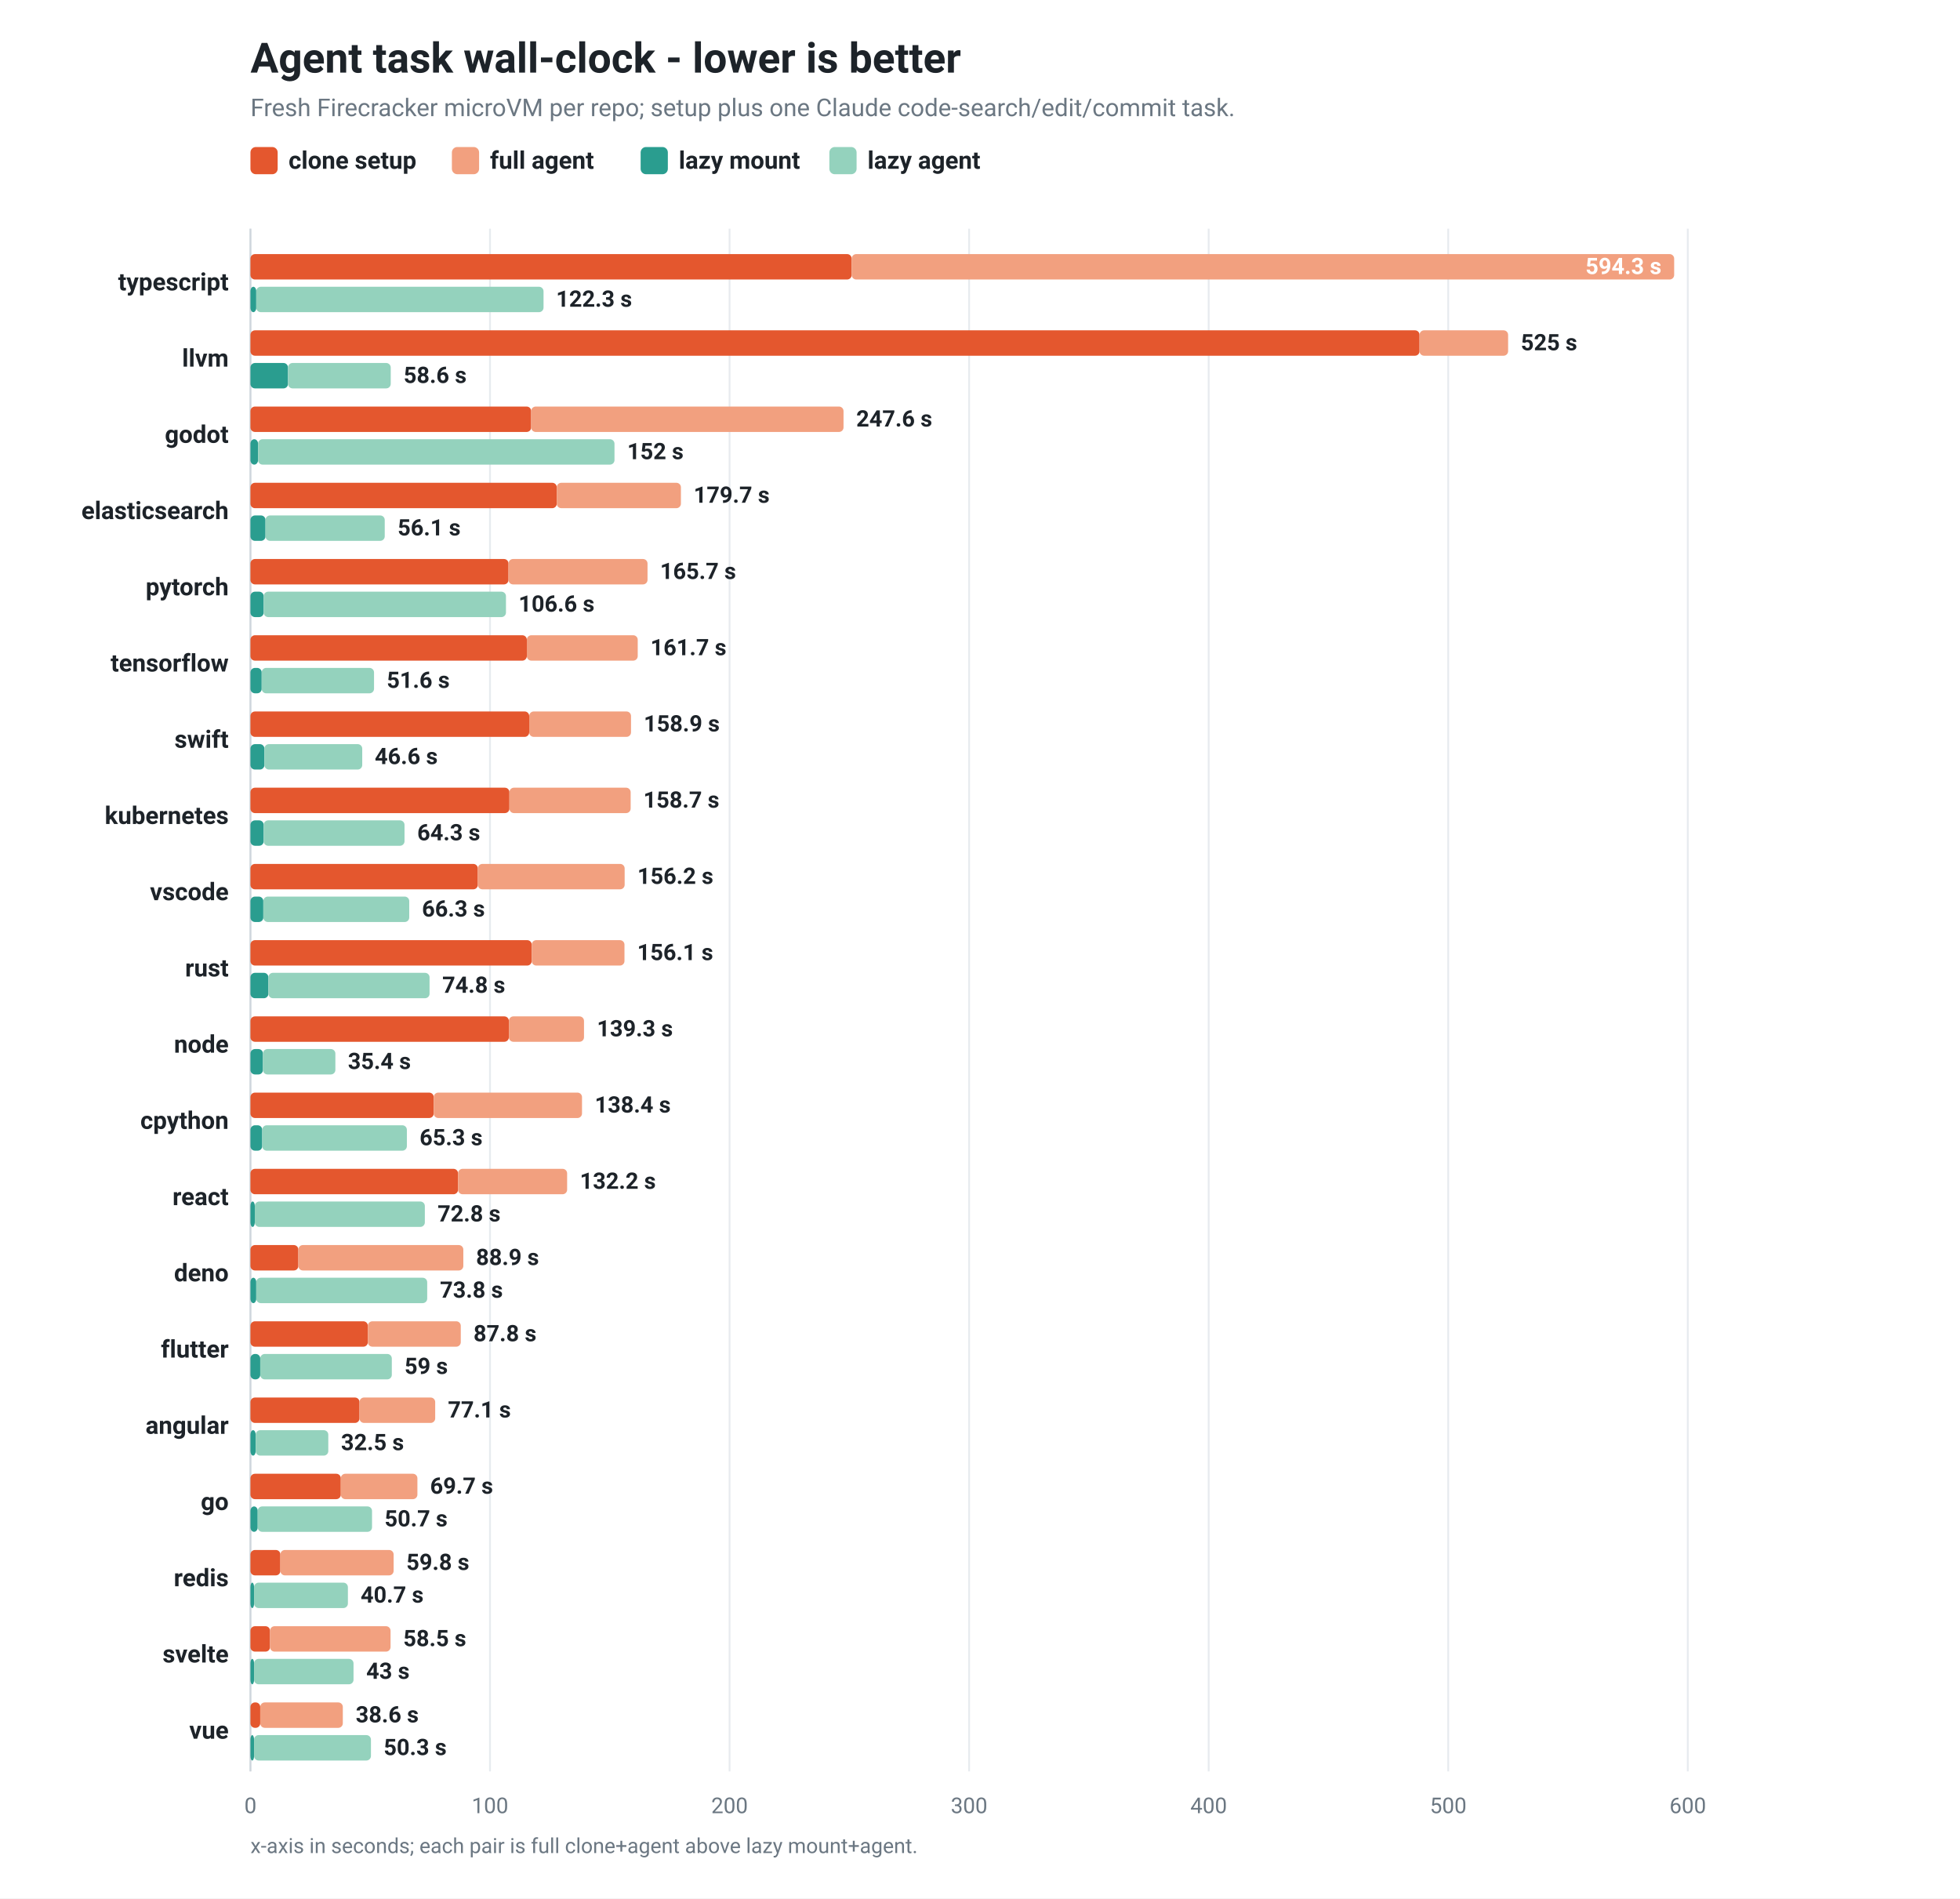
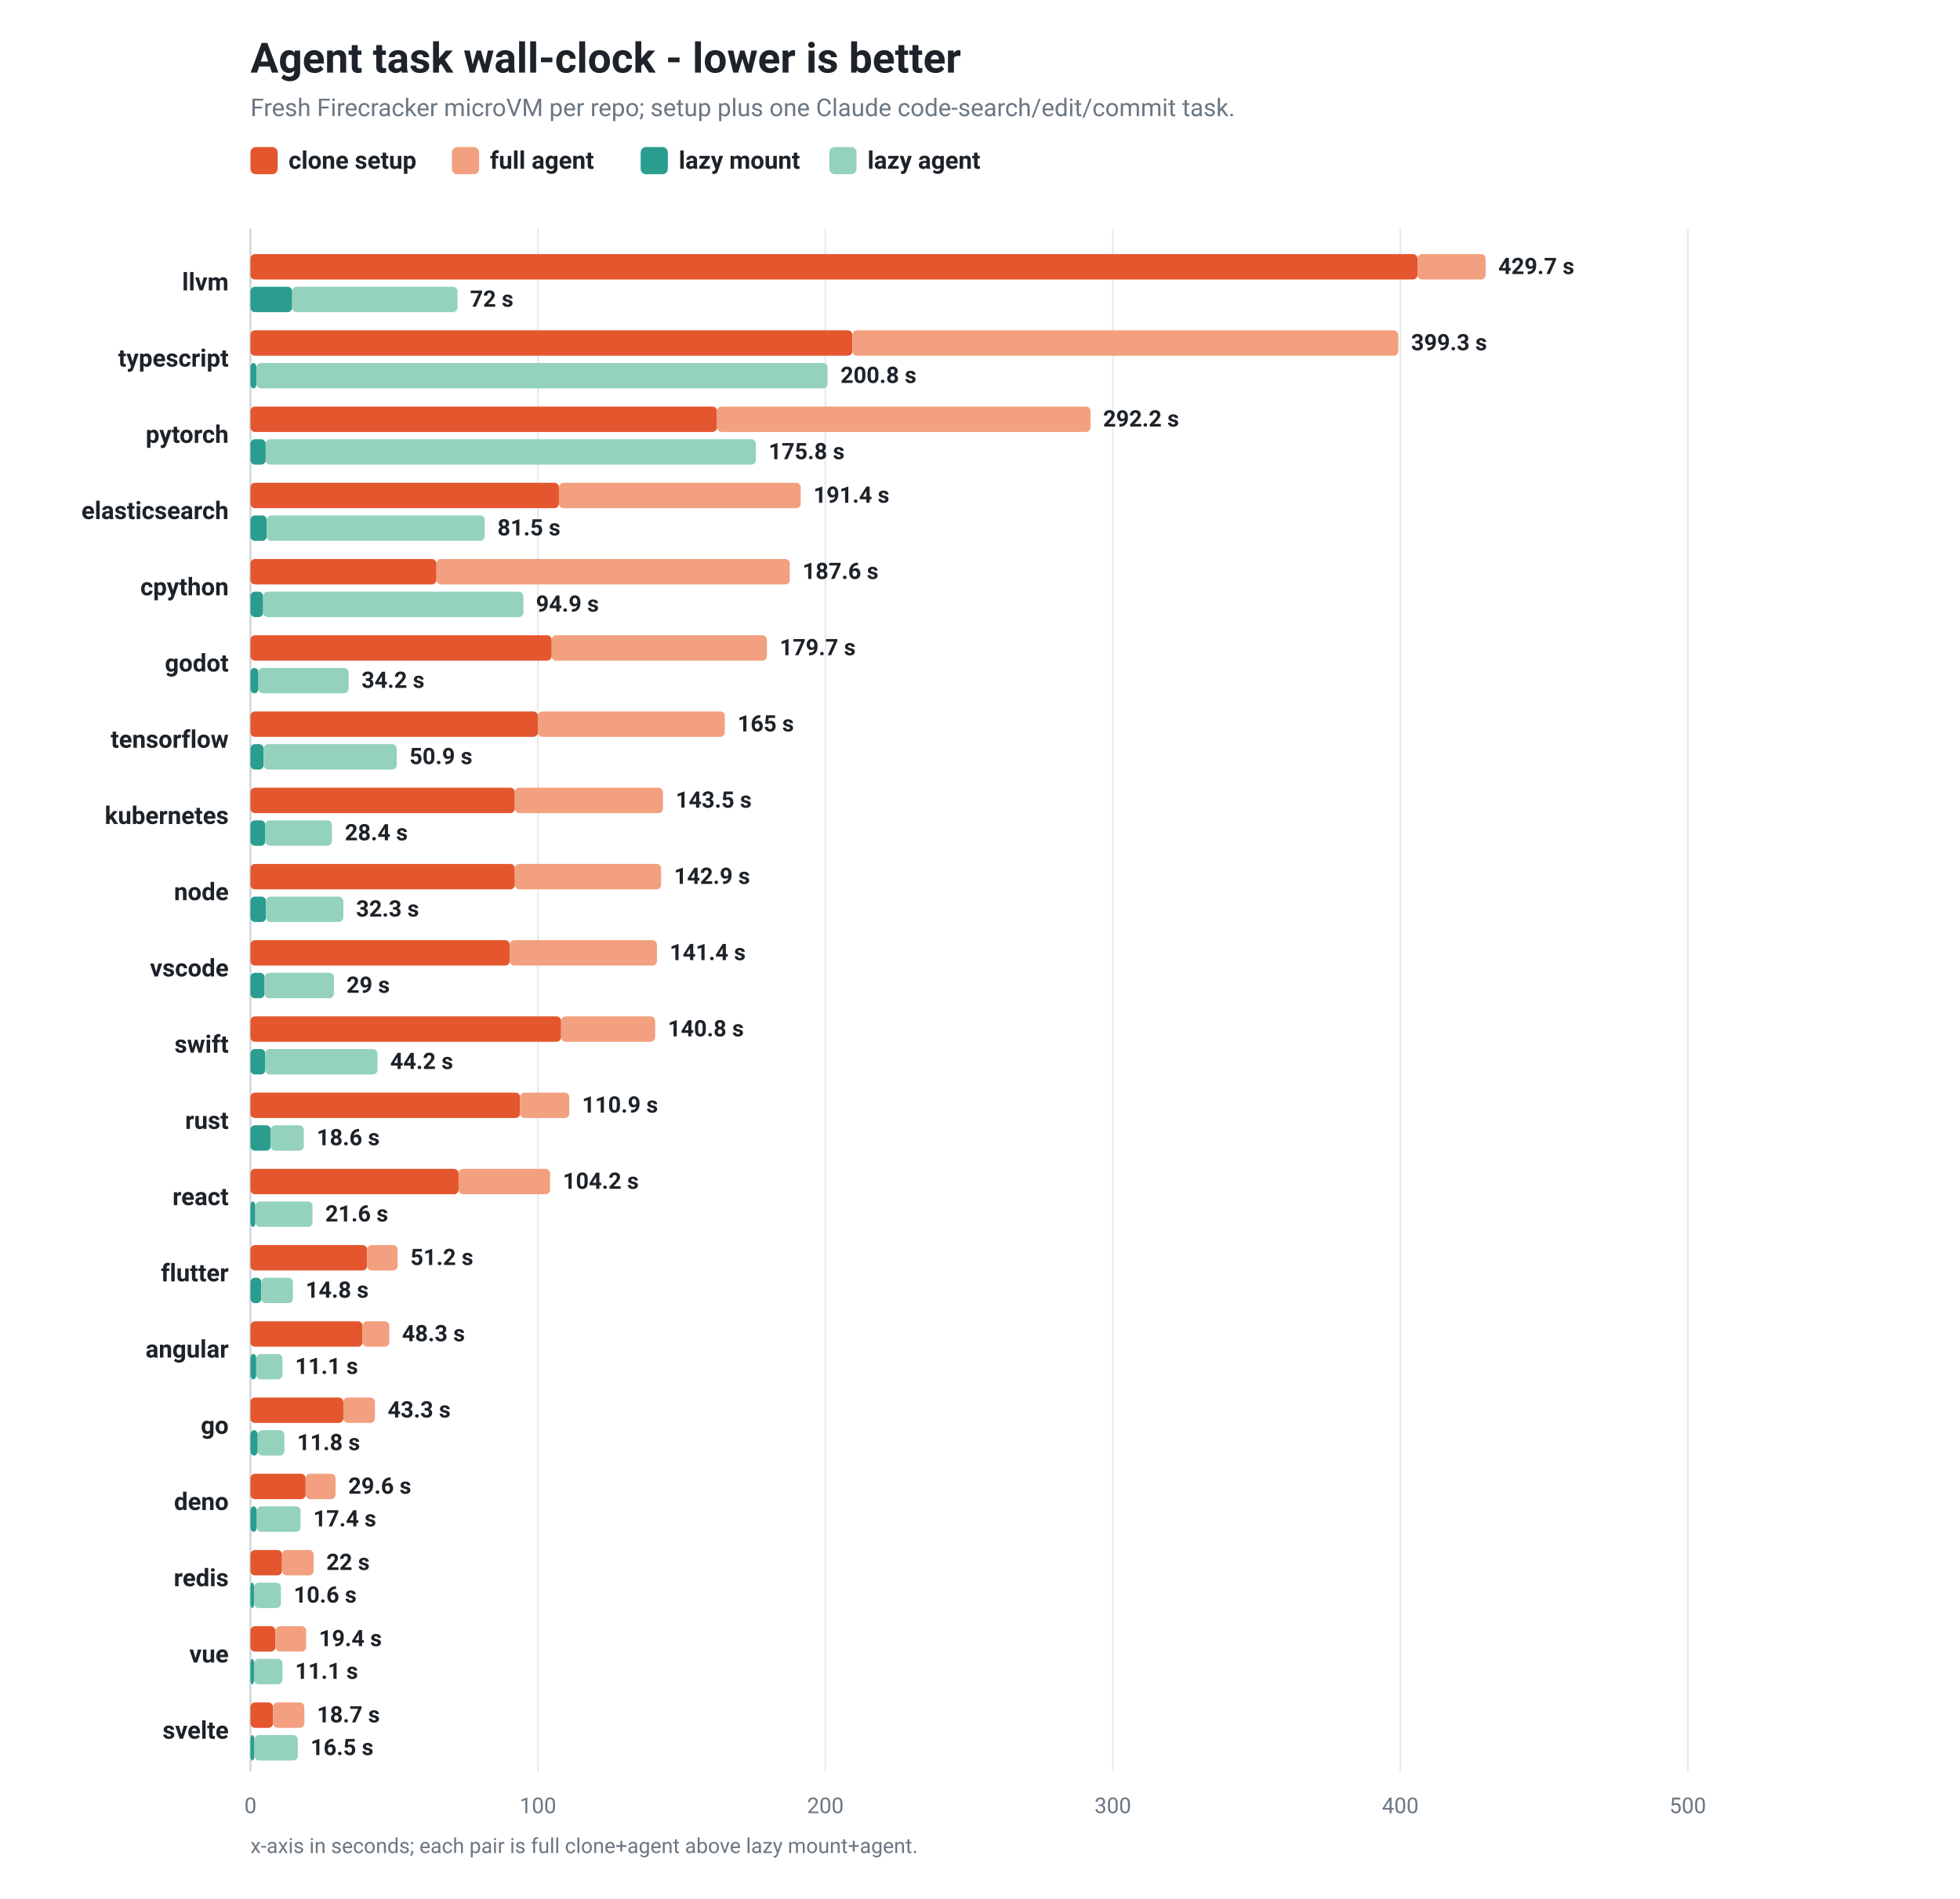
<svg xmlns="http://www.w3.org/2000/svg" width="1080" height="1046" viewBox="0 0 1080 1046" font-family="-apple-system,BlinkMacSystemFont,'Segoe UI',Roboto,Helvetica,Arial,sans-serif">
  <rect width="1080" height="1046" fill="#ffffff" />
  <text x="138" y="40" font-size="23" font-weight="700" fill="#1d2329">Agent task wall-clock - lower is better</text>
  <text x="138" y="64" font-size="13.5" fill="#6b7782">Fresh Firecracker microVM per repo; setup plus one Claude code-search/edit/commit task.</text>
  <rect x="138" y="81" width="15" height="15" rx="3" fill="#e4572e" />
  <text x="159" y="93" font-size="13.5" font-weight="600" fill="#1d2329">clone setup</text>
  <rect x="249" y="81" width="15" height="15" rx="3" fill="#f2a07f" />
  <text x="270" y="93" font-size="13.5" font-weight="600" fill="#1d2329">full agent</text>
  <rect x="353" y="81" width="15" height="15" rx="3" fill="#2a9d8f" />
  <text x="374" y="93" font-size="13.5" font-weight="600" fill="#1d2329">lazy mount</text>
  <rect x="457" y="81" width="15" height="15" rx="3" fill="#94d2bd" />
  <text x="478" y="93" font-size="13.5" font-weight="600" fill="#1d2329">lazy agent</text>
  <line x1="138.0" y1="126" x2="138.0" y2="976" stroke="#e7ebef" stroke-width="1" />
  <text x="138.0" y="999" font-size="12" fill="#6b7782" text-anchor="middle">0</text>
-   <line x1="270.0" y1="126" x2="270.0" y2="976" stroke="#e7ebef" stroke-width="1" />
-   <text x="270.0" y="999" font-size="12" fill="#6b7782" text-anchor="middle">100</text>
-   <line x1="402.0" y1="126" x2="402.0" y2="976" stroke="#e7ebef" stroke-width="1" />
-   <text x="402.0" y="999" font-size="12" fill="#6b7782" text-anchor="middle">200</text>
-   <line x1="534.0" y1="126" x2="534.0" y2="976" stroke="#e7ebef" stroke-width="1" />
-   <text x="534.0" y="999" font-size="12" fill="#6b7782" text-anchor="middle">300</text>
-   <line x1="666.0" y1="126" x2="666.0" y2="976" stroke="#e7ebef" stroke-width="1" />
-   <text x="666.0" y="999" font-size="12" fill="#6b7782" text-anchor="middle">400</text>
-   <line x1="798.0" y1="126" x2="798.0" y2="976" stroke="#e7ebef" stroke-width="1" />
-   <text x="798.0" y="999" font-size="12" fill="#6b7782" text-anchor="middle">500</text>
+   <line x1="296.4" y1="126" x2="296.4" y2="976" stroke="#e7ebef" stroke-width="1" />
+   <text x="296.4" y="999" font-size="12" fill="#6b7782" text-anchor="middle">100</text>
+   <line x1="454.8" y1="126" x2="454.8" y2="976" stroke="#e7ebef" stroke-width="1" />
+   <text x="454.8" y="999" font-size="12" fill="#6b7782" text-anchor="middle">200</text>
+   <line x1="613.2" y1="126" x2="613.2" y2="976" stroke="#e7ebef" stroke-width="1" />
+   <text x="613.2" y="999" font-size="12" fill="#6b7782" text-anchor="middle">300</text>
+   <line x1="771.6" y1="126" x2="771.6" y2="976" stroke="#e7ebef" stroke-width="1" />
+   <text x="771.6" y="999" font-size="12" fill="#6b7782" text-anchor="middle">400</text>
  <line x1="930.0" y1="126" x2="930.0" y2="976" stroke="#e7ebef" stroke-width="1" />
-   <text x="930.0" y="999" font-size="12" fill="#6b7782" text-anchor="middle">600</text>
+   <text x="930.0" y="999" font-size="12" fill="#6b7782" text-anchor="middle">500</text>
  <line x1="138" y1="126" x2="138" y2="976" stroke="#cfd6dc" stroke-width="1" />
-   <text x="126" y="160.0" font-size="13.5" font-weight="600" fill="#1d2329" text-anchor="end">typescript</text>
-   <rect x="138" y="140" width="331.3" height="14" rx="2.5" fill="#e4572e" />
-   <rect x="469.3" y="140" width="453.2" height="14" rx="2.5" fill="#f2a07f" />
-   <text x="915.5" y="151" font-size="12.5" font-weight="700" fill="#ffffff" text-anchor="end">594.3 s</text>
-   <rect x="138" y="158" width="3.2" height="14" rx="2.5" fill="#2a9d8f" />
-   <rect x="141.2" y="158" width="158.3" height="14" rx="2.5" fill="#94d2bd" />
-   <text x="306.4" y="169" font-size="12.5" font-weight="700" fill="#1d2329">122.3 s</text>
-   <text x="126" y="202.0" font-size="13.5" font-weight="600" fill="#1d2329" text-anchor="end">llvm</text>
-   <rect x="138" y="182" width="644.2" height="14" rx="2.5" fill="#e4572e" />
-   <rect x="782.2" y="182" width="48.8" height="14" rx="2.5" fill="#f2a07f" />
-   <text x="838.0" y="193" font-size="12.5" font-weight="700" fill="#1d2329">525 s</text>
-   <rect x="138" y="200" width="20.7" height="14" rx="2.5" fill="#2a9d8f" />
-   <rect x="158.7" y="200" width="56.6" height="14" rx="2.5" fill="#94d2bd" />
-   <text x="222.4" y="211" font-size="12.5" font-weight="700" fill="#1d2329">58.6 s</text>
-   <text x="126" y="244.0" font-size="13.5" font-weight="600" fill="#1d2329" text-anchor="end">godot</text>
-   <rect x="138" y="224" width="154.7" height="14" rx="2.5" fill="#e4572e" />
-   <rect x="292.7" y="224" width="172.1" height="14" rx="2.5" fill="#f2a07f" />
-   <text x="471.8" y="235" font-size="12.5" font-weight="700" fill="#1d2329">247.6 s</text>
-   <rect x="138" y="242" width="4.2" height="14" rx="2.5" fill="#2a9d8f" />
-   <rect x="142.2" y="242" width="196.4" height="14" rx="2.5" fill="#94d2bd" />
-   <text x="345.6" y="253" font-size="12.5" font-weight="700" fill="#1d2329">152 s</text>
+   <text x="126" y="160.0" font-size="13.5" font-weight="600" fill="#1d2329" text-anchor="end">llvm</text>
+   <rect x="138" y="140" width="643.1" height="14" rx="2.5" fill="#e4572e" />
+   <rect x="781.1" y="140" width="37.5" height="14" rx="2.5" fill="#f2a07f" />
+   <text x="825.6" y="151" font-size="12.5" font-weight="700" fill="#1d2329">429.7 s</text>
+   <rect x="138" y="158" width="23.0" height="14" rx="2.5" fill="#2a9d8f" />
+   <rect x="161.0" y="158" width="91.1" height="14" rx="2.5" fill="#94d2bd" />
+   <text x="259.0" y="169" font-size="12.5" font-weight="700" fill="#1d2329">72 s</text>
+   <text x="126" y="202.0" font-size="13.5" font-weight="600" fill="#1d2329" text-anchor="end">typescript</text>
+   <rect x="138" y="182" width="331.7" height="14" rx="2.5" fill="#e4572e" />
+   <rect x="469.7" y="182" width="300.8" height="14" rx="2.5" fill="#f2a07f" />
+   <text x="777.5" y="193" font-size="12.5" font-weight="700" fill="#1d2329">399.3 s</text>
+   <rect x="138" y="200" width="3.3" height="14" rx="2.5" fill="#2a9d8f" />
+   <rect x="141.3" y="200" width="314.7" height="14" rx="2.5" fill="#94d2bd" />
+   <text x="463.1" y="211" font-size="12.5" font-weight="700" fill="#1d2329">200.8 s</text>
+   <text x="126" y="244.0" font-size="13.5" font-weight="600" fill="#1d2329" text-anchor="end">pytorch</text>
+   <rect x="138" y="224" width="257.1" height="14" rx="2.5" fill="#e4572e" />
+   <rect x="395.1" y="224" width="205.8" height="14" rx="2.5" fill="#f2a07f" />
+   <text x="607.8" y="235" font-size="12.5" font-weight="700" fill="#1d2329">292.2 s</text>
+   <rect x="138" y="242" width="8.4" height="14" rx="2.5" fill="#2a9d8f" />
+   <rect x="146.4" y="242" width="270.1" height="14" rx="2.5" fill="#94d2bd" />
+   <text x="423.5" y="253" font-size="12.5" font-weight="700" fill="#1d2329">175.8 s</text>
  <text x="126" y="286.0" font-size="13.5" font-weight="600" fill="#1d2329" text-anchor="end">elasticsearch</text>
-   <rect x="138" y="266" width="168.8" height="14" rx="2.5" fill="#e4572e" />
-   <rect x="306.8" y="266" width="68.4" height="14" rx="2.5" fill="#f2a07f" />
-   <text x="382.2" y="277" font-size="12.5" font-weight="700" fill="#1d2329">179.7 s</text>
-   <rect x="138" y="284" width="8.3" height="14" rx="2.5" fill="#2a9d8f" />
-   <rect x="146.3" y="284" width="65.7" height="14" rx="2.5" fill="#94d2bd" />
-   <text x="219.1" y="295" font-size="12.5" font-weight="700" fill="#1d2329">56.1 s</text>
-   <text x="126" y="328.0" font-size="13.5" font-weight="600" fill="#1d2329" text-anchor="end">pytorch</text>
-   <rect x="138" y="308" width="142.2" height="14" rx="2.5" fill="#e4572e" />
-   <rect x="280.2" y="308" width="76.6" height="14" rx="2.5" fill="#f2a07f" />
-   <text x="363.7" y="319" font-size="12.5" font-weight="700" fill="#1d2329">165.7 s</text>
-   <rect x="138" y="326" width="7.3" height="14" rx="2.5" fill="#2a9d8f" />
-   <rect x="145.3" y="326" width="133.5" height="14" rx="2.5" fill="#94d2bd" />
-   <text x="285.7" y="337" font-size="12.5" font-weight="700" fill="#1d2329">106.6 s</text>
-   <text x="126" y="370.0" font-size="13.5" font-weight="600" fill="#1d2329" text-anchor="end">tensorflow</text>
-   <rect x="138" y="350" width="152.3" height="14" rx="2.5" fill="#e4572e" />
-   <rect x="290.3" y="350" width="61.1" height="14" rx="2.5" fill="#f2a07f" />
-   <text x="358.4" y="361" font-size="12.5" font-weight="700" fill="#1d2329">161.7 s</text>
-   <rect x="138" y="368" width="6.2" height="14" rx="2.5" fill="#2a9d8f" />
-   <rect x="144.2" y="368" width="61.9" height="14" rx="2.5" fill="#94d2bd" />
-   <text x="213.1" y="379" font-size="12.5" font-weight="700" fill="#1d2329">51.6 s</text>
-   <text x="126" y="412.0" font-size="13.5" font-weight="600" fill="#1d2329" text-anchor="end">swift</text>
-   <rect x="138" y="392" width="153.6" height="14" rx="2.5" fill="#e4572e" />
-   <rect x="291.6" y="392" width="56.1" height="14" rx="2.5" fill="#f2a07f" />
-   <text x="354.7" y="403" font-size="12.5" font-weight="700" fill="#1d2329">158.9 s</text>
-   <rect x="138" y="410" width="7.7" height="14" rx="2.5" fill="#2a9d8f" />
-   <rect x="145.7" y="410" width="53.9" height="14" rx="2.5" fill="#94d2bd" />
-   <text x="206.5" y="421" font-size="12.5" font-weight="700" fill="#1d2329">46.6 s</text>
+   <rect x="138" y="266" width="170.0" height="14" rx="2.5" fill="#e4572e" />
+   <rect x="308.0" y="266" width="133.2" height="14" rx="2.5" fill="#f2a07f" />
+   <text x="448.2" y="277" font-size="12.5" font-weight="700" fill="#1d2329">191.4 s</text>
+   <rect x="138" y="284" width="9.0" height="14" rx="2.5" fill="#2a9d8f" />
+   <rect x="147.0" y="284" width="120.1" height="14" rx="2.5" fill="#94d2bd" />
+   <text x="274.1" y="295" font-size="12.5" font-weight="700" fill="#1d2329">81.5 s</text>
+   <text x="126" y="328.0" font-size="13.5" font-weight="600" fill="#1d2329" text-anchor="end">cpython</text>
+   <rect x="138" y="308" width="102.5" height="14" rx="2.5" fill="#e4572e" />
+   <rect x="240.5" y="308" width="194.7" height="14" rx="2.5" fill="#f2a07f" />
+   <text x="442.2" y="319" font-size="12.5" font-weight="700" fill="#1d2329">187.6 s</text>
+   <rect x="138" y="326" width="7.0" height="14" rx="2.5" fill="#2a9d8f" />
+   <rect x="145.0" y="326" width="143.4" height="14" rx="2.5" fill="#94d2bd" />
+   <text x="295.3" y="337" font-size="12.5" font-weight="700" fill="#1d2329">94.9 s</text>
+   <text x="126" y="370.0" font-size="13.5" font-weight="600" fill="#1d2329" text-anchor="end">godot</text>
+   <rect x="138" y="350" width="166.0" height="14" rx="2.5" fill="#e4572e" />
+   <rect x="304.0" y="350" width="118.6" height="14" rx="2.5" fill="#f2a07f" />
+   <text x="429.6" y="361" font-size="12.5" font-weight="700" fill="#1d2329">179.7 s</text>
+   <rect x="138" y="368" width="4.4" height="14" rx="2.5" fill="#2a9d8f" />
+   <rect x="142.4" y="368" width="49.7" height="14" rx="2.5" fill="#94d2bd" />
+   <text x="199.2" y="379" font-size="12.5" font-weight="700" fill="#1d2329">34.2 s</text>
+   <text x="126" y="412.0" font-size="13.5" font-weight="600" fill="#1d2329" text-anchor="end">tensorflow</text>
+   <rect x="138" y="392" width="158.4" height="14" rx="2.5" fill="#e4572e" />
+   <rect x="296.4" y="392" width="103.0" height="14" rx="2.5" fill="#f2a07f" />
+   <text x="406.4" y="403" font-size="12.5" font-weight="700" fill="#1d2329">165 s</text>
+   <rect x="138" y="410" width="7.3" height="14" rx="2.5" fill="#2a9d8f" />
+   <rect x="145.3" y="410" width="73.3" height="14" rx="2.5" fill="#94d2bd" />
+   <text x="225.6" y="421" font-size="12.5" font-weight="700" fill="#1d2329">50.9 s</text>
  <text x="126" y="454.0" font-size="13.5" font-weight="600" fill="#1d2329" text-anchor="end">kubernetes</text>
-   <rect x="138" y="434" width="142.7" height="14" rx="2.5" fill="#e4572e" />
-   <rect x="280.7" y="434" width="66.8" height="14" rx="2.5" fill="#f2a07f" />
-   <text x="354.5" y="445" font-size="12.5" font-weight="700" fill="#1d2329">158.7 s</text>
-   <rect x="138" y="452" width="7.3" height="14" rx="2.5" fill="#2a9d8f" />
-   <rect x="145.3" y="452" width="77.6" height="14" rx="2.5" fill="#94d2bd" />
-   <text x="229.9" y="463" font-size="12.5" font-weight="700" fill="#1d2329">64.3 s</text>
-   <text x="126" y="496.0" font-size="13.5" font-weight="600" fill="#1d2329" text-anchor="end">vscode</text>
-   <rect x="138" y="476" width="125.3" height="14" rx="2.5" fill="#e4572e" />
-   <rect x="263.3" y="476" width="80.9" height="14" rx="2.5" fill="#f2a07f" />
-   <text x="351.2" y="487" font-size="12.5" font-weight="700" fill="#1d2329">156.2 s</text>
-   <rect x="138" y="494" width="7.1" height="14" rx="2.5" fill="#2a9d8f" />
-   <rect x="145.1" y="494" width="80.4" height="14" rx="2.5" fill="#94d2bd" />
-   <text x="232.5" y="505" font-size="12.5" font-weight="700" fill="#1d2329">66.3 s</text>
-   <text x="126" y="538.0" font-size="13.5" font-weight="600" fill="#1d2329" text-anchor="end">rust</text>
-   <rect x="138" y="518" width="155.0" height="14" rx="2.5" fill="#e4572e" />
-   <rect x="293.0" y="518" width="51.1" height="14" rx="2.5" fill="#f2a07f" />
-   <text x="351.1" y="529" font-size="12.5" font-weight="700" fill="#1d2329">156.1 s</text>
-   <rect x="138" y="536" width="9.9" height="14" rx="2.5" fill="#2a9d8f" />
-   <rect x="147.9" y="536" width="88.8" height="14" rx="2.5" fill="#94d2bd" />
-   <text x="243.7" y="547" font-size="12.5" font-weight="700" fill="#1d2329">74.8 s</text>
-   <text x="126" y="580.0" font-size="13.5" font-weight="600" fill="#1d2329" text-anchor="end">node</text>
-   <rect x="138" y="560" width="142.4" height="14" rx="2.5" fill="#e4572e" />
-   <rect x="280.4" y="560" width="41.4" height="14" rx="2.5" fill="#f2a07f" />
-   <text x="328.9" y="571" font-size="12.5" font-weight="700" fill="#1d2329">139.3 s</text>
-   <rect x="138" y="578" width="6.9" height="14" rx="2.5" fill="#2a9d8f" />
-   <rect x="144.9" y="578" width="39.9" height="14" rx="2.5" fill="#94d2bd" />
-   <text x="191.7" y="589" font-size="12.5" font-weight="700" fill="#1d2329">35.4 s</text>
-   <text x="126" y="622.0" font-size="13.5" font-weight="600" fill="#1d2329" text-anchor="end">cpython</text>
-   <rect x="138" y="602" width="101.0" height="14" rx="2.5" fill="#e4572e" />
-   <rect x="239.0" y="602" width="81.7" height="14" rx="2.5" fill="#f2a07f" />
-   <text x="327.7" y="613" font-size="12.5" font-weight="700" fill="#1d2329">138.4 s</text>
-   <rect x="138" y="620" width="6.5" height="14" rx="2.5" fill="#2a9d8f" />
-   <rect x="144.5" y="620" width="79.7" height="14" rx="2.5" fill="#94d2bd" />
-   <text x="231.2" y="631" font-size="12.5" font-weight="700" fill="#1d2329">65.3 s</text>
+   <rect x="138" y="434" width="145.7" height="14" rx="2.5" fill="#e4572e" />
+   <rect x="283.7" y="434" width="81.6" height="14" rx="2.5" fill="#f2a07f" />
+   <text x="372.3" y="445" font-size="12.5" font-weight="700" fill="#1d2329">143.5 s</text>
+   <rect x="138" y="452" width="8.2" height="14" rx="2.5" fill="#2a9d8f" />
+   <rect x="146.2" y="452" width="36.7" height="14" rx="2.5" fill="#94d2bd" />
+   <text x="190.0" y="463" font-size="12.5" font-weight="700" fill="#1d2329">28.4 s</text>
+   <text x="126" y="496.0" font-size="13.5" font-weight="600" fill="#1d2329" text-anchor="end">node</text>
+   <rect x="138" y="476" width="145.7" height="14" rx="2.5" fill="#e4572e" />
+   <rect x="283.7" y="476" width="80.6" height="14" rx="2.5" fill="#f2a07f" />
+   <text x="371.4" y="487" font-size="12.5" font-weight="700" fill="#1d2329">142.9 s</text>
+   <rect x="138" y="494" width="8.6" height="14" rx="2.5" fill="#2a9d8f" />
+   <rect x="146.6" y="494" width="42.6" height="14" rx="2.5" fill="#94d2bd" />
+   <text x="196.2" y="505" font-size="12.5" font-weight="700" fill="#1d2329">32.3 s</text>
+   <text x="126" y="538.0" font-size="13.5" font-weight="600" fill="#1d2329" text-anchor="end">vscode</text>
+   <rect x="138" y="518" width="142.9" height="14" rx="2.5" fill="#e4572e" />
+   <rect x="280.9" y="518" width="81.1" height="14" rx="2.5" fill="#f2a07f" />
+   <text x="369.0" y="529" font-size="12.5" font-weight="700" fill="#1d2329">141.4 s</text>
+   <rect x="138" y="536" width="7.8" height="14" rx="2.5" fill="#2a9d8f" />
+   <rect x="145.8" y="536" width="38.2" height="14" rx="2.5" fill="#94d2bd" />
+   <text x="190.9" y="547" font-size="12.5" font-weight="700" fill="#1d2329">29 s</text>
+   <text x="126" y="580.0" font-size="13.5" font-weight="600" fill="#1d2329" text-anchor="end">swift</text>
+   <rect x="138" y="560" width="171.2" height="14" rx="2.5" fill="#e4572e" />
+   <rect x="309.2" y="560" width="51.8" height="14" rx="2.5" fill="#f2a07f" />
+   <text x="368.0" y="571" font-size="12.5" font-weight="700" fill="#1d2329">140.8 s</text>
+   <rect x="138" y="578" width="8.2" height="14" rx="2.5" fill="#2a9d8f" />
+   <rect x="146.2" y="578" width="61.8" height="14" rx="2.5" fill="#94d2bd" />
+   <text x="215.0" y="589" font-size="12.5" font-weight="700" fill="#1d2329">44.2 s</text>
+   <text x="126" y="622.0" font-size="13.5" font-weight="600" fill="#1d2329" text-anchor="end">rust</text>
+   <rect x="138" y="602" width="148.6" height="14" rx="2.5" fill="#e4572e" />
+   <rect x="286.6" y="602" width="27.1" height="14" rx="2.5" fill="#f2a07f" />
+   <text x="320.7" y="613" font-size="12.5" font-weight="700" fill="#1d2329">110.9 s</text>
+   <rect x="138" y="620" width="11.2" height="14" rx="2.5" fill="#2a9d8f" />
+   <rect x="149.2" y="620" width="18.2" height="14" rx="2.5" fill="#94d2bd" />
+   <text x="174.5" y="631" font-size="12.5" font-weight="700" fill="#1d2329">18.6 s</text>
  <text x="126" y="664.0" font-size="13.5" font-weight="600" fill="#1d2329" text-anchor="end">react</text>
-   <rect x="138" y="644" width="114.4" height="14" rx="2.5" fill="#e4572e" />
-   <rect x="252.4" y="644" width="60.1" height="14" rx="2.5" fill="#f2a07f" />
-   <text x="319.5" y="655" font-size="12.5" font-weight="700" fill="#1d2329">132.2 s</text>
-   <rect x="138" y="662" width="2.4" height="14" rx="2.5" fill="#2a9d8f" />
-   <rect x="140.4" y="662" width="93.7" height="14" rx="2.5" fill="#94d2bd" />
-   <text x="241.1" y="673" font-size="12.5" font-weight="700" fill="#1d2329">72.8 s</text>
-   <text x="126" y="706.0" font-size="13.5" font-weight="600" fill="#1d2329" text-anchor="end">deno</text>
-   <rect x="138" y="686" width="26.4" height="14" rx="2.5" fill="#e4572e" />
-   <rect x="164.4" y="686" width="90.9" height="14" rx="2.5" fill="#f2a07f" />
-   <text x="262.3" y="697" font-size="12.5" font-weight="700" fill="#1d2329">88.9 s</text>
-   <rect x="138" y="704" width="3.2" height="14" rx="2.5" fill="#2a9d8f" />
-   <rect x="141.2" y="704" width="94.2" height="14" rx="2.5" fill="#94d2bd" />
-   <text x="242.4" y="715" font-size="12.5" font-weight="700" fill="#1d2329">73.8 s</text>
-   <text x="126" y="748.0" font-size="13.5" font-weight="600" fill="#1d2329" text-anchor="end">flutter</text>
-   <rect x="138" y="728" width="64.7" height="14" rx="2.5" fill="#e4572e" />
-   <rect x="202.7" y="728" width="51.2" height="14" rx="2.5" fill="#f2a07f" />
-   <text x="260.9" y="739" font-size="12.5" font-weight="700" fill="#1d2329">87.8 s</text>
-   <rect x="138" y="746" width="5.4" height="14" rx="2.5" fill="#2a9d8f" />
-   <rect x="143.4" y="746" width="72.5" height="14" rx="2.5" fill="#94d2bd" />
-   <text x="222.9" y="757" font-size="12.5" font-weight="700" fill="#1d2329">59 s</text>
-   <text x="126" y="790.0" font-size="13.5" font-weight="600" fill="#1d2329" text-anchor="end">angular</text>
-   <rect x="138" y="770" width="60.1" height="14" rx="2.5" fill="#e4572e" />
-   <rect x="198.1" y="770" width="41.7" height="14" rx="2.5" fill="#f2a07f" />
-   <text x="246.8" y="781" font-size="12.5" font-weight="700" fill="#1d2329">77.1 s</text>
-   <rect x="138" y="788" width="2.9" height="14" rx="2.5" fill="#2a9d8f" />
-   <rect x="140.9" y="788" width="40.0" height="14" rx="2.5" fill="#94d2bd" />
-   <text x="187.9" y="799" font-size="12.5" font-weight="700" fill="#1d2329">32.5 s</text>
-   <text x="126" y="832.0" font-size="13.5" font-weight="600" fill="#1d2329" text-anchor="end">go</text>
-   <rect x="138" y="812" width="49.8" height="14" rx="2.5" fill="#e4572e" />
-   <rect x="187.8" y="812" width="42.2" height="14" rx="2.5" fill="#f2a07f" />
-   <text x="237.0" y="823" font-size="12.5" font-weight="700" fill="#1d2329">69.7 s</text>
-   <rect x="138" y="830" width="4.0" height="14" rx="2.5" fill="#2a9d8f" />
-   <rect x="142.0" y="830" width="63.0" height="14" rx="2.5" fill="#94d2bd" />
-   <text x="211.9" y="841" font-size="12.5" font-weight="700" fill="#1d2329">50.7 s</text>
+   <rect x="138" y="644" width="114.7" height="14" rx="2.5" fill="#e4572e" />
+   <rect x="252.7" y="644" width="50.4" height="14" rx="2.5" fill="#f2a07f" />
+   <text x="310.1" y="655" font-size="12.5" font-weight="700" fill="#1d2329">104.2 s</text>
+   <rect x="138" y="662" width="2.7" height="14" rx="2.5" fill="#2a9d8f" />
+   <rect x="140.7" y="662" width="31.5" height="14" rx="2.5" fill="#94d2bd" />
+   <text x="179.2" y="673" font-size="12.5" font-weight="700" fill="#1d2329">21.6 s</text>
+   <text x="126" y="706.0" font-size="13.5" font-weight="600" fill="#1d2329" text-anchor="end">flutter</text>
+   <rect x="138" y="686" width="64.3" height="14" rx="2.5" fill="#e4572e" />
+   <rect x="202.3" y="686" width="16.8" height="14" rx="2.5" fill="#f2a07f" />
+   <text x="226.1" y="697" font-size="12.5" font-weight="700" fill="#1d2329">51.2 s</text>
+   <rect x="138" y="704" width="6.0" height="14" rx="2.5" fill="#2a9d8f" />
+   <rect x="144.0" y="704" width="17.4" height="14" rx="2.5" fill="#94d2bd" />
+   <text x="168.4" y="715" font-size="12.5" font-weight="700" fill="#1d2329">14.8 s</text>
+   <text x="126" y="748.0" font-size="13.5" font-weight="600" fill="#1d2329" text-anchor="end">angular</text>
+   <rect x="138" y="728" width="61.8" height="14" rx="2.5" fill="#e4572e" />
+   <rect x="199.8" y="728" width="14.7" height="14" rx="2.5" fill="#f2a07f" />
+   <text x="221.5" y="739" font-size="12.5" font-weight="700" fill="#1d2329">48.3 s</text>
+   <rect x="138" y="746" width="3.2" height="14" rx="2.5" fill="#2a9d8f" />
+   <rect x="141.2" y="746" width="14.4" height="14" rx="2.5" fill="#94d2bd" />
+   <text x="162.6" y="757" font-size="12.5" font-weight="700" fill="#1d2329">11.1 s</text>
+   <text x="126" y="790.0" font-size="13.5" font-weight="600" fill="#1d2329" text-anchor="end">go</text>
+   <rect x="138" y="770" width="51.2" height="14" rx="2.5" fill="#e4572e" />
+   <rect x="189.2" y="770" width="17.4" height="14" rx="2.5" fill="#f2a07f" />
+   <text x="213.6" y="781" font-size="12.5" font-weight="700" fill="#1d2329">43.3 s</text>
+   <rect x="138" y="788" width="4.0" height="14" rx="2.5" fill="#2a9d8f" />
+   <rect x="142.0" y="788" width="14.7" height="14" rx="2.5" fill="#94d2bd" />
+   <text x="163.7" y="799" font-size="12.5" font-weight="700" fill="#1d2329">11.8 s</text>
+   <text x="126" y="832.0" font-size="13.5" font-weight="600" fill="#1d2329" text-anchor="end">deno</text>
+   <rect x="138" y="812" width="30.4" height="14" rx="2.5" fill="#e4572e" />
+   <rect x="168.4" y="812" width="16.5" height="14" rx="2.5" fill="#f2a07f" />
+   <text x="191.9" y="823" font-size="12.5" font-weight="700" fill="#1d2329">29.6 s</text>
+   <rect x="138" y="830" width="3.5" height="14" rx="2.5" fill="#2a9d8f" />
+   <rect x="141.5" y="830" width="24.1" height="14" rx="2.5" fill="#94d2bd" />
+   <text x="172.6" y="841" font-size="12.5" font-weight="700" fill="#1d2329">17.4 s</text>
  <text x="126" y="874.0" font-size="13.5" font-weight="600" fill="#1d2329" text-anchor="end">redis</text>
-   <rect x="138" y="854" width="16.5" height="14" rx="2.5" fill="#e4572e" />
-   <rect x="154.5" y="854" width="62.4" height="14" rx="2.5" fill="#f2a07f" />
-   <text x="223.9" y="865" font-size="12.5" font-weight="700" fill="#1d2329">59.8 s</text>
+   <rect x="138" y="854" width="17.4" height="14" rx="2.5" fill="#e4572e" />
+   <rect x="155.4" y="854" width="17.4" height="14" rx="2.5" fill="#f2a07f" />
+   <text x="179.8" y="865" font-size="12.5" font-weight="700" fill="#1d2329">22 s</text>
  <rect x="138" y="872" width="2.0" height="14" rx="2.5" fill="#2a9d8f" />
-   <rect x="140.0" y="872" width="51.7" height="14" rx="2.5" fill="#94d2bd" />
-   <text x="198.7" y="883" font-size="12.5" font-weight="700" fill="#1d2329">40.7 s</text>
-   <text x="126" y="916.0" font-size="13.5" font-weight="600" fill="#1d2329" text-anchor="end">svelte</text>
-   <rect x="138" y="896" width="10.8" height="14" rx="2.5" fill="#e4572e" />
-   <rect x="148.8" y="896" width="66.4" height="14" rx="2.5" fill="#f2a07f" />
-   <text x="222.2" y="907" font-size="12.5" font-weight="700" fill="#1d2329">58.5 s</text>
+   <rect x="140.0" y="872" width="14.8" height="14" rx="2.5" fill="#94d2bd" />
+   <text x="161.8" y="883" font-size="12.5" font-weight="700" fill="#1d2329">10.6 s</text>
+   <text x="126" y="916.0" font-size="13.5" font-weight="600" fill="#1d2329" text-anchor="end">vue</text>
+   <rect x="138" y="896" width="13.8" height="14" rx="2.5" fill="#e4572e" />
+   <rect x="151.8" y="896" width="16.9" height="14" rx="2.5" fill="#f2a07f" />
+   <text x="175.7" y="907" font-size="12.5" font-weight="700" fill="#1d2329">19.4 s</text>
  <rect x="138" y="914" width="2.0" height="14" rx="2.5" fill="#2a9d8f" />
-   <rect x="140.0" y="914" width="54.8" height="14" rx="2.5" fill="#94d2bd" />
-   <text x="201.8" y="925" font-size="12.5" font-weight="700" fill="#1d2329">43 s</text>
-   <text x="126" y="958.0" font-size="13.5" font-weight="600" fill="#1d2329" text-anchor="end">vue</text>
-   <rect x="138" y="938" width="5.4" height="14" rx="2.5" fill="#e4572e" />
-   <rect x="143.4" y="938" width="45.5" height="14" rx="2.5" fill="#f2a07f" />
-   <text x="196.0" y="949" font-size="12.5" font-weight="700" fill="#1d2329">38.6 s</text>
-   <rect x="138" y="956" width="2.0" height="14" rx="2.5" fill="#2a9d8f" />
-   <rect x="140.0" y="956" width="64.4" height="14" rx="2.5" fill="#94d2bd" />
-   <text x="211.4" y="967" font-size="12.5" font-weight="700" fill="#1d2329">50.3 s</text>
+   <rect x="140.0" y="914" width="15.6" height="14" rx="2.5" fill="#94d2bd" />
+   <text x="162.6" y="925" font-size="12.5" font-weight="700" fill="#1d2329">11.1 s</text>
+   <text x="126" y="958.0" font-size="13.5" font-weight="600" fill="#1d2329" text-anchor="end">svelte</text>
+   <rect x="138" y="938" width="12.4" height="14" rx="2.5" fill="#e4572e" />
+   <rect x="150.4" y="938" width="17.3" height="14" rx="2.5" fill="#f2a07f" />
+   <text x="174.6" y="949" font-size="12.5" font-weight="700" fill="#1d2329">18.7 s</text>
+   <rect x="138" y="956" width="2.2" height="14" rx="2.5" fill="#2a9d8f" />
+   <rect x="140.2" y="956" width="23.9" height="14" rx="2.5" fill="#94d2bd" />
+   <text x="171.1" y="967" font-size="12.5" font-weight="700" fill="#1d2329">16.5 s</text>
  <text x="138" y="1021" font-size="11.5" fill="#6b7782">x-axis in seconds; each pair is full clone+agent above lazy mount+agent.</text>
</svg>
